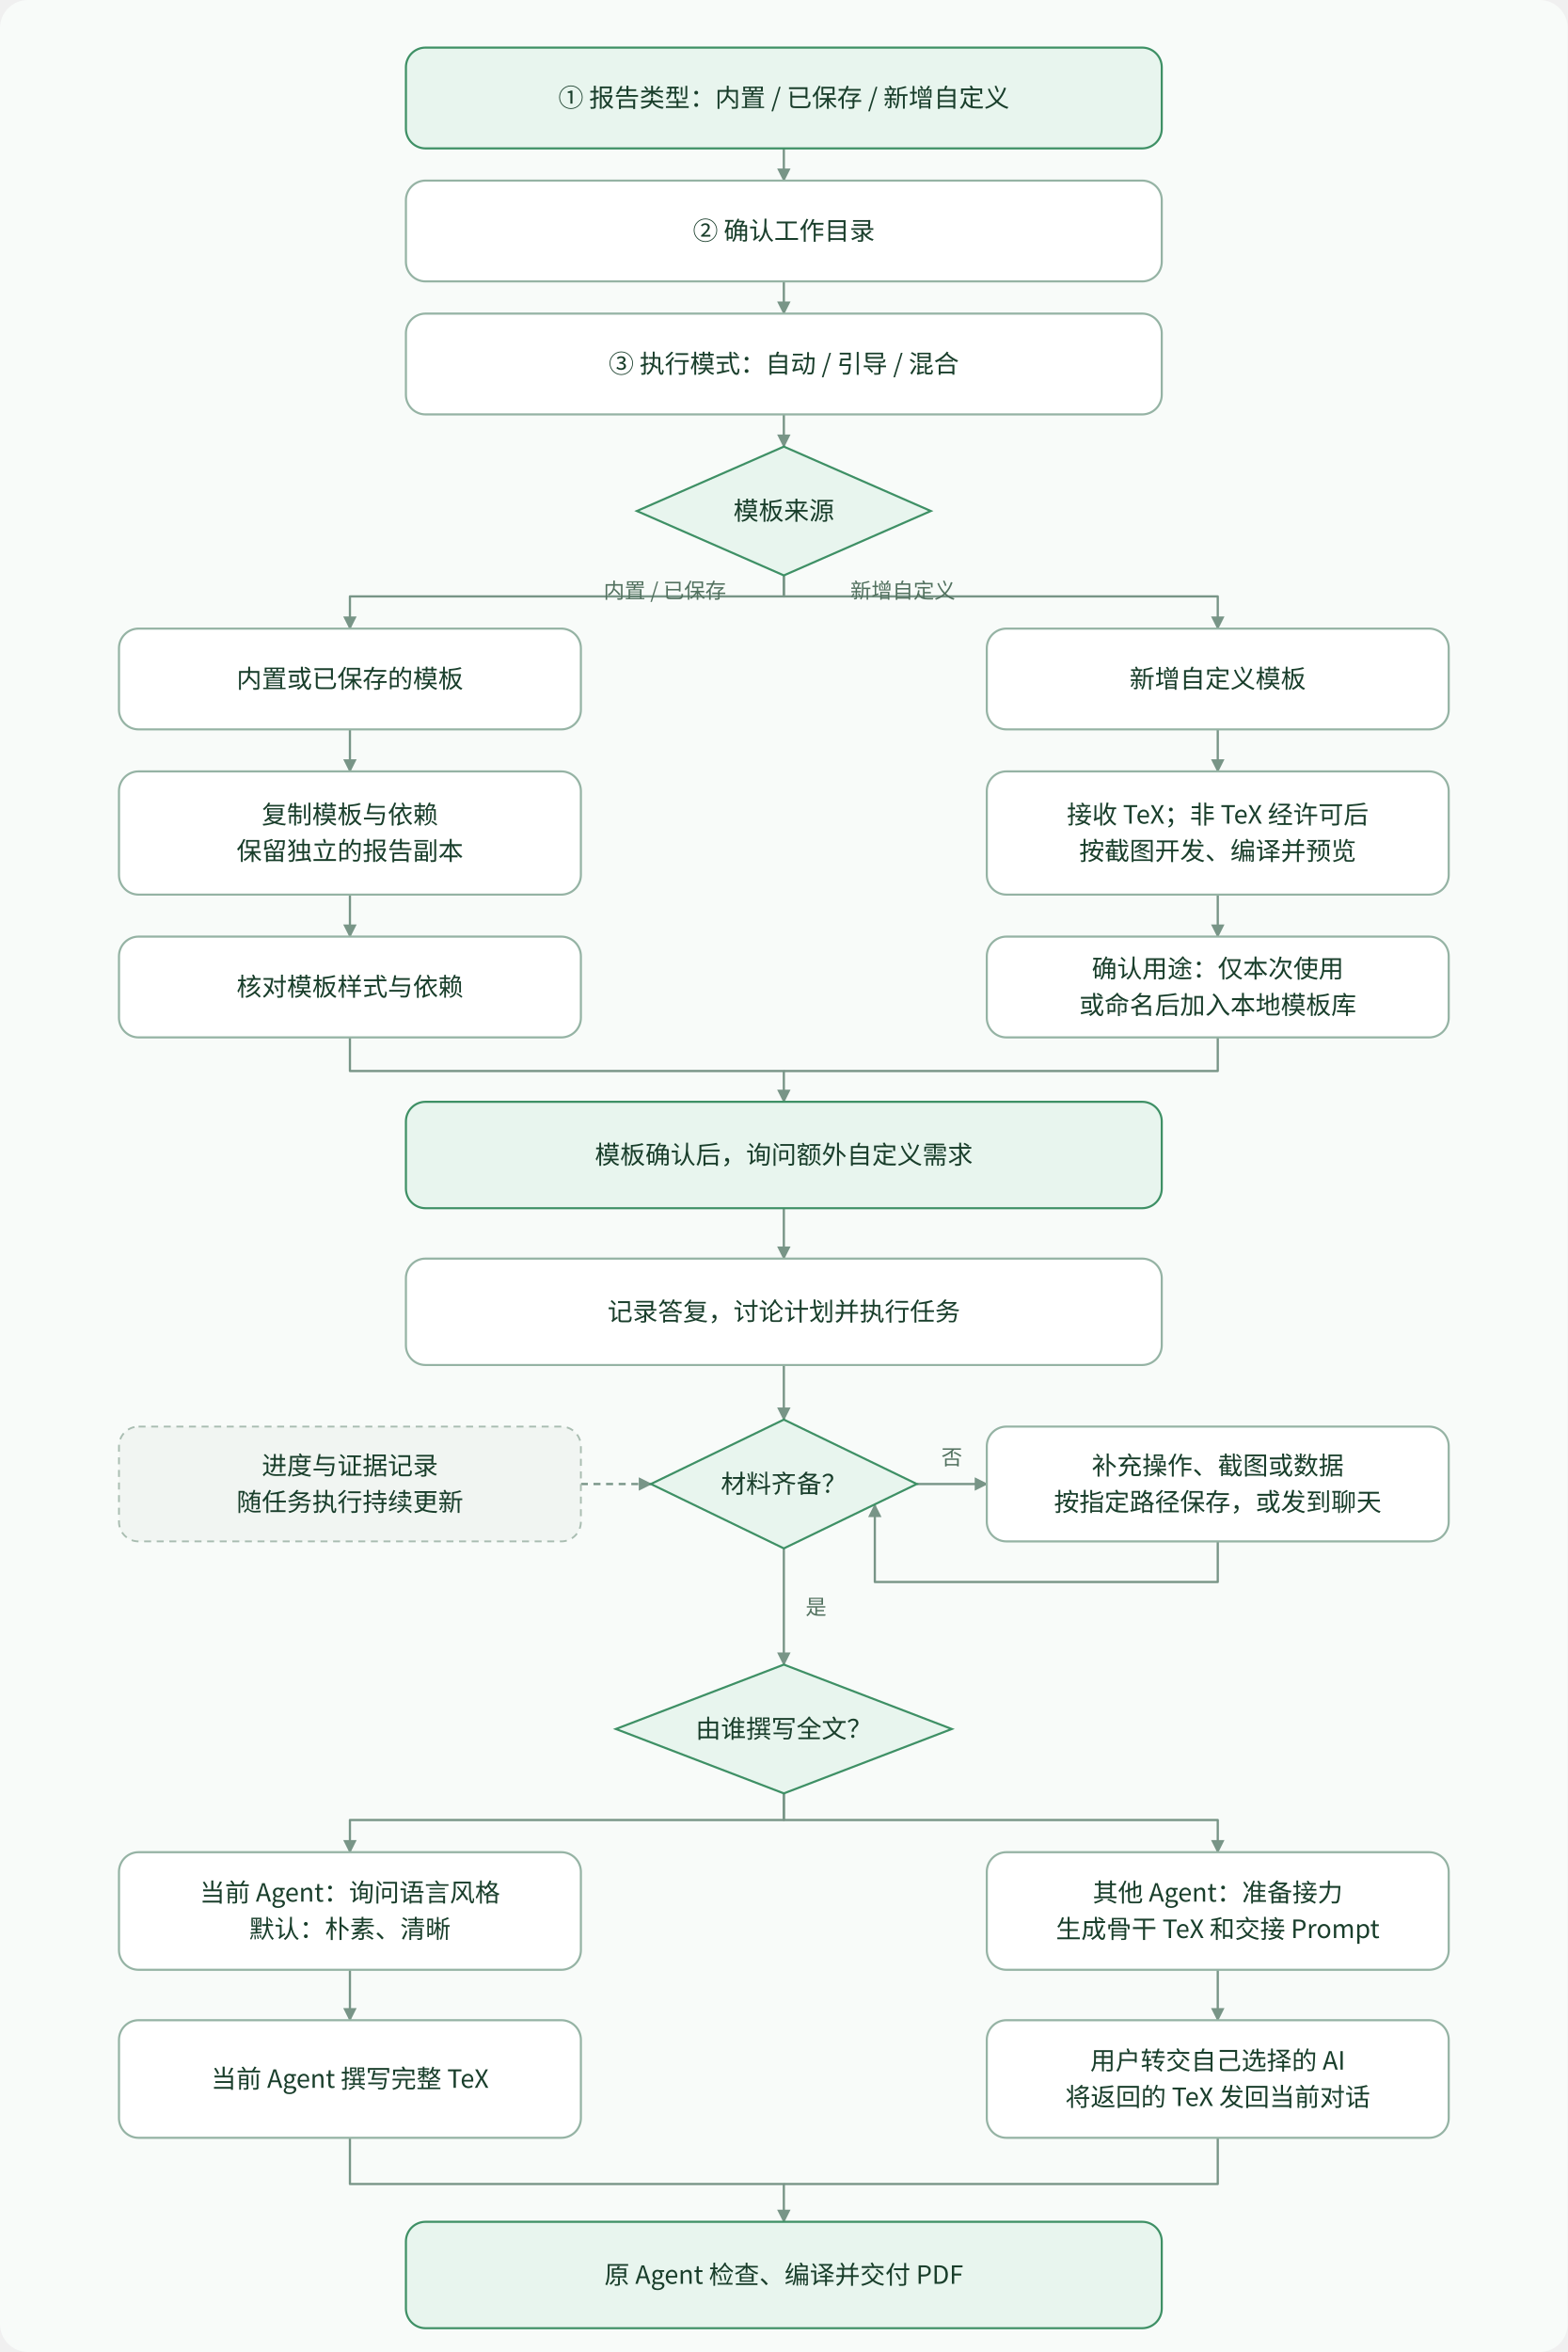
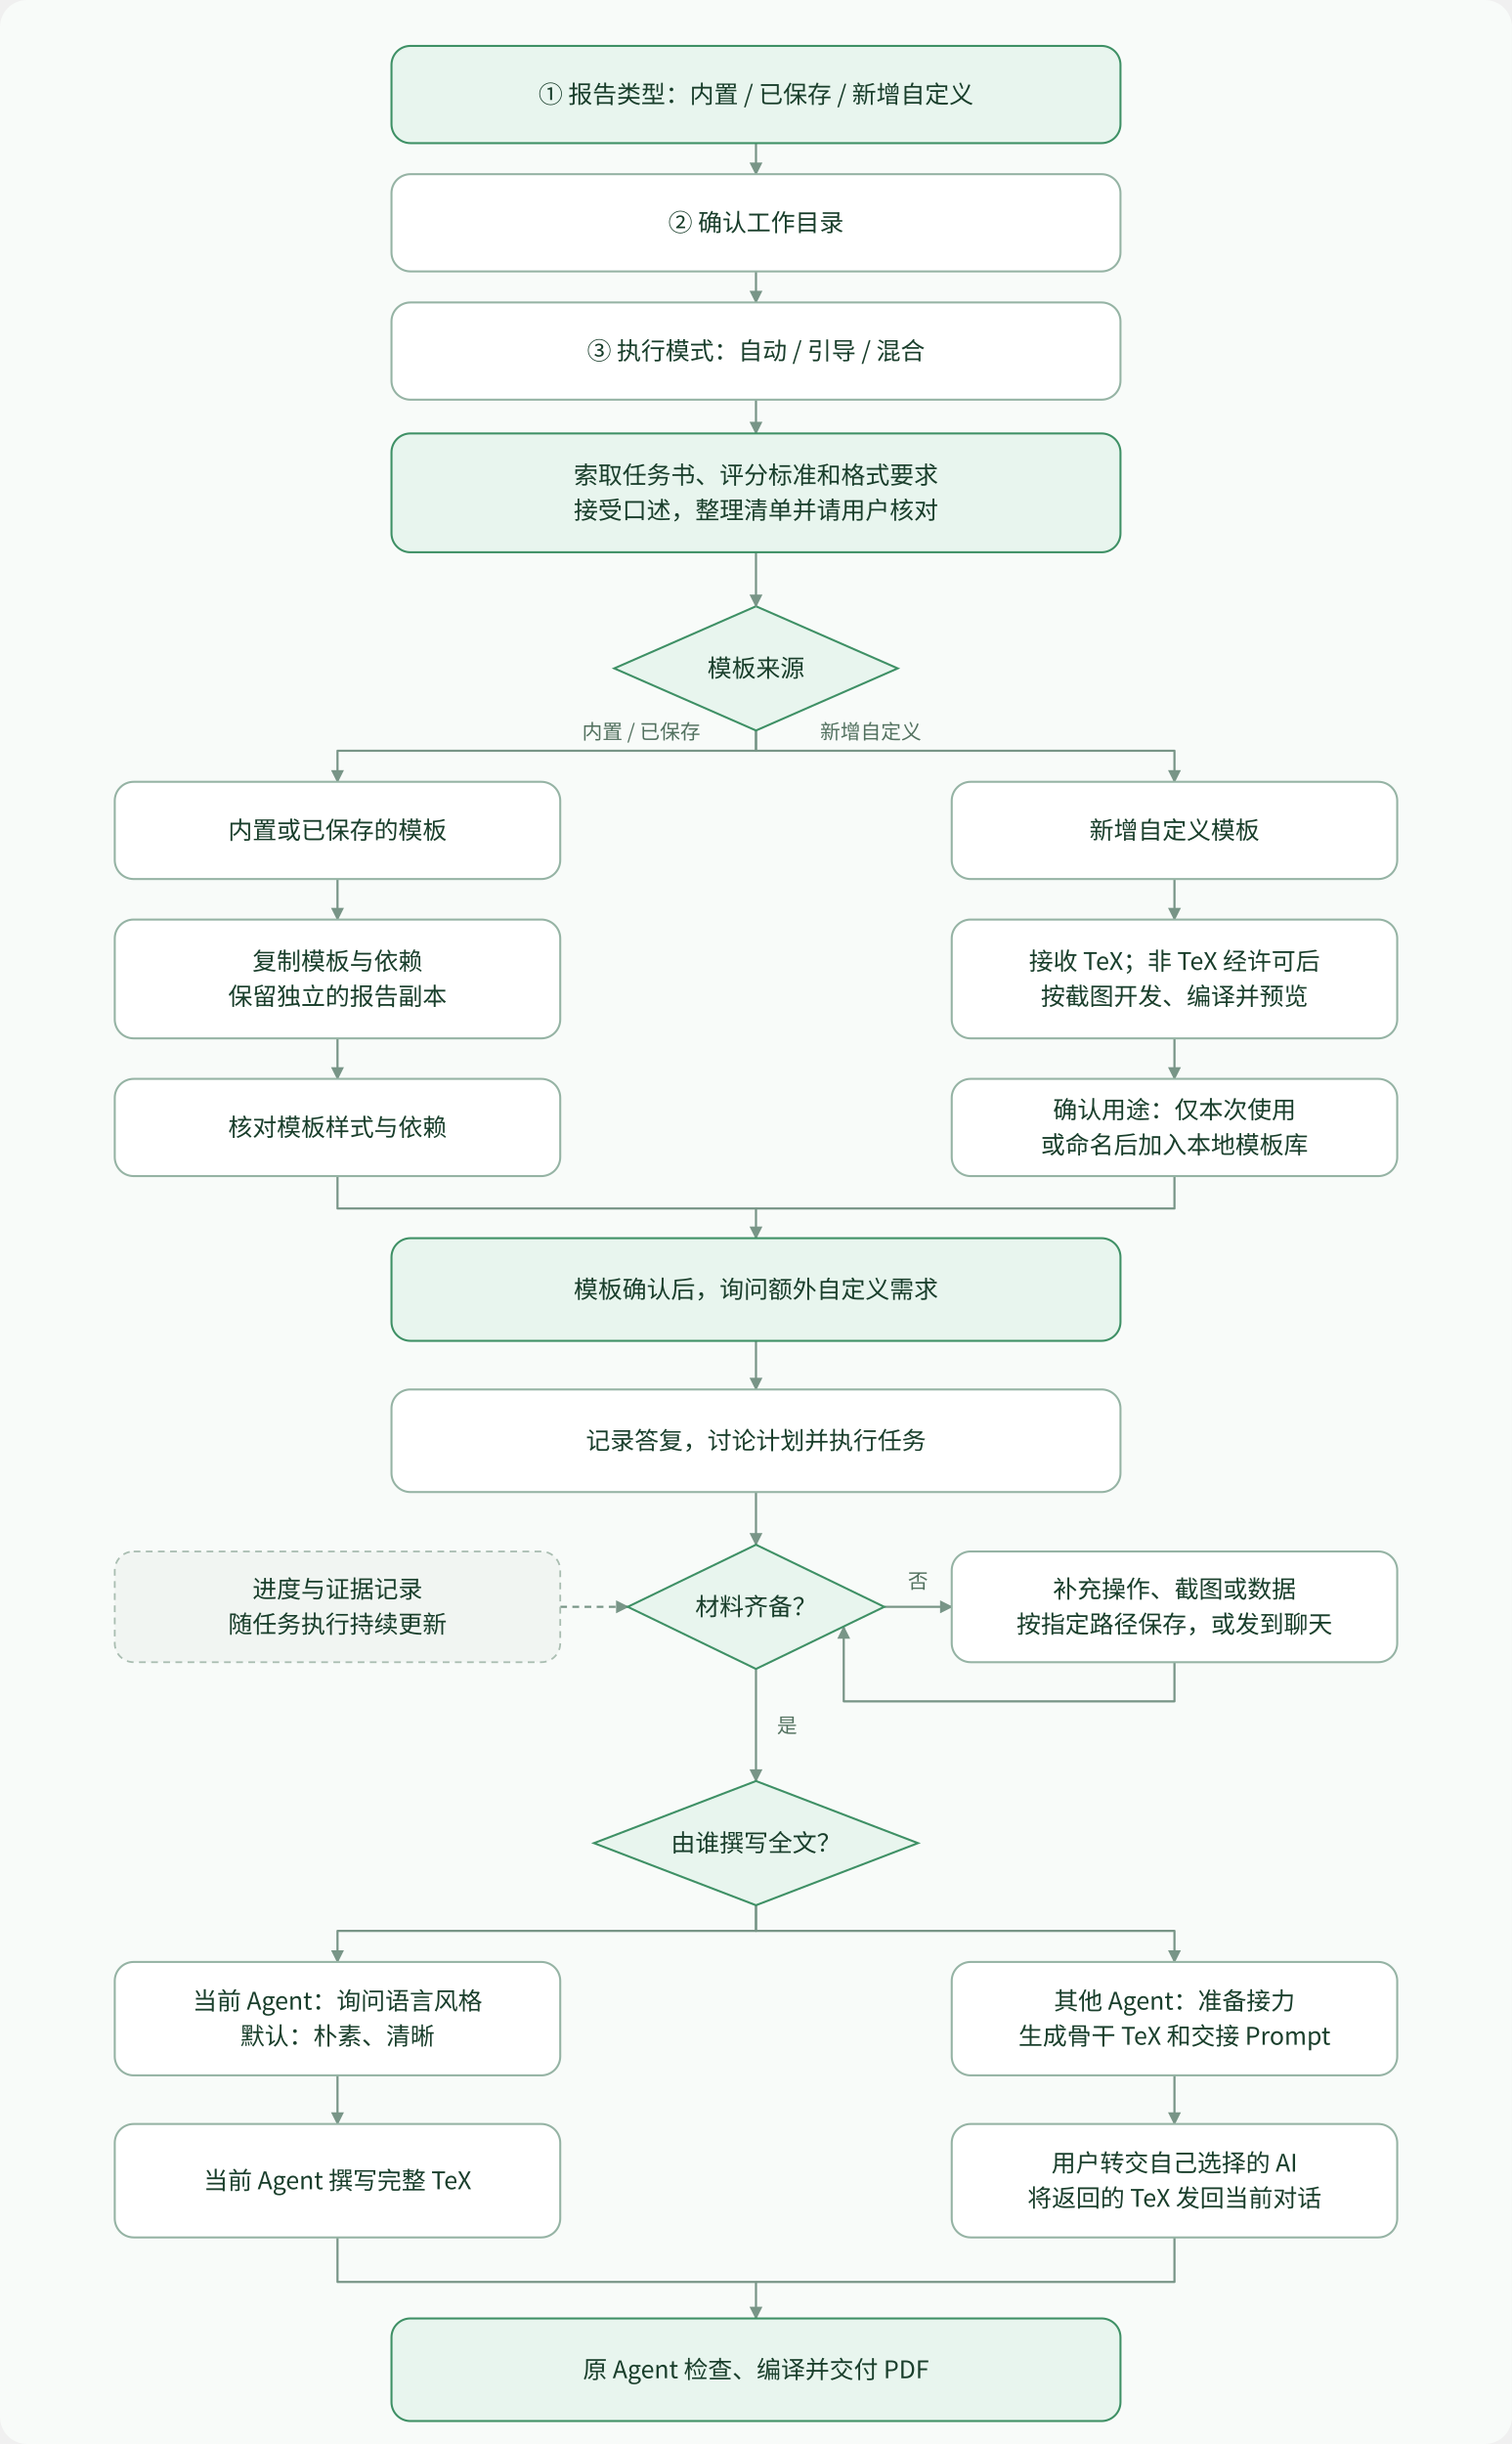
- <svg xmlns="http://www.w3.org/2000/svg" width="1120" height="1680" viewBox="0 0 1120 1680" role="img" aria-labelledby="title desc">
+ <svg xmlns="http://www.w3.org/2000/svg" width="1120" height="1810" viewBox="0 0 1120 1810" role="img" aria-labelledby="title desc">
  <style>
  :root { color-scheme: light dark; }
  .bg { fill: #f8fbf9; }
  .box { fill: #fff; stroke: #95b3a4; stroke-width: 1.5; }
  .accent { fill: #e8f5ee; stroke: #3e9065; }
  .decision { fill: #e8f5ee; stroke: #3e9065; stroke-width: 1.5; }
  .note { fill: #f1f5f2; stroke: #a9bdb1; stroke-width: 1.3; stroke-dasharray: 5 4; }
  .edge { fill: none; stroke: #789587; stroke-width: 1.6; stroke-linejoin: round; }
  .dashed { stroke-dasharray: 5 4; }
  .arrow { fill: #789587; }
  .text { fill: #193e2b; font: 18px "PingFang SC", "Microsoft YaHei", "Noto Sans CJK SC", sans-serif; text-anchor: middle; }
  .label { fill: #52715f; font: 15px "PingFang SC", "Microsoft YaHei", "Noto Sans CJK SC", sans-serif; text-anchor: middle; }
  @media (prefers-color-scheme: dark) {
    .bg { fill: #111c16; }
    .box { fill: #172b20; stroke: #4e7c61; }
    .accent, .decision { fill: #163d28; stroke: #70b58c; }
    .note { fill: #17261d; stroke: #55765f; }
    .edge { stroke: #7eaa90; }
    .arrow { fill: #7eaa90; }
    .text { fill: #d9eee1; }
    .label { fill: #a4c8b2; }
  }
</style>
  <defs>
    <marker id="arrow" viewBox="0 0 10 10" refX="9" refY="5" markerWidth="6" markerHeight="6" orient="auto-start-reverse">
      <path class="arrow" d="M0 0 L10 5 L0 10 Z" />
    </marker>
  </defs>
-   <rect class="bg" width="1120" height="1680" rx="20" />
+   <rect class="bg" width="1120" height="1810" rx="20" />
  <path class="edge" d="M560 106 V129" marker-end="url(#arrow)" />
  <path class="edge" d="M560 201 V224" marker-end="url(#arrow)" />
-   <path class="edge" d="M560 296 V319" marker-end="url(#arrow)" />
-   <path class="edge" d="M560 411 V426 H250 V449" marker-end="url(#arrow)" />
-   <path class="edge" d="M560 411 V426 H870 V449" marker-end="url(#arrow)" />
-   <path class="edge" d="M250 521 V551" marker-end="url(#arrow)" />
-   <path class="edge" d="M870 521 V551" marker-end="url(#arrow)" />
-   <path class="edge" d="M250 639 V669" marker-end="url(#arrow)" />
-   <path class="edge" d="M870 639 V669" marker-end="url(#arrow)" />
-   <path class="edge" d="M250 741 V765 H560 V787" marker-end="url(#arrow)" />
-   <path class="edge" d="M870 741 V765 H560" />
-   <path class="edge" d="M560 863 V899" marker-end="url(#arrow)" />
-   <path class="edge" d="M560 975 V1014" marker-end="url(#arrow)" />
-   <path class="edge" d="M655 1060 H705" marker-end="url(#arrow)" />
-   <path class="edge" d="M870 1101 V1130 H625 V1075" marker-end="url(#arrow)" />
-   <path class="edge dashed" d="M415 1060 H465" marker-end="url(#arrow)" />
-   <path class="edge" d="M560 1106 V1189" marker-end="url(#arrow)" />
-   <path class="edge" d="M560 1281 V1300 H250 V1323" marker-end="url(#arrow)" />
-   <path class="edge" d="M560 1281 V1300 H870 V1323" marker-end="url(#arrow)" />
-   <path class="edge" d="M250 1407 V1443" marker-end="url(#arrow)" />
-   <path class="edge" d="M870 1407 V1443" marker-end="url(#arrow)" />
-   <path class="edge" d="M250 1527 V1560 H560 V1587" marker-end="url(#arrow)" />
-   <path class="edge" d="M870 1527 V1560 H560" />
+   <path class="edge" d="M560 296 V321" marker-end="url(#arrow)" />
+   <path class="edge" d="M560 411 V426 H250 V449" marker-end="url(#arrow)" transform="translate(0 130)" />
+   <path class="edge" d="M560 411 V426 H870 V449" marker-end="url(#arrow)" transform="translate(0 130)" />
+   <path class="edge" d="M250 521 V551" marker-end="url(#arrow)" transform="translate(0 130)" />
+   <path class="edge" d="M870 521 V551" marker-end="url(#arrow)" transform="translate(0 130)" />
+   <path class="edge" d="M250 639 V669" marker-end="url(#arrow)" transform="translate(0 130)" />
+   <path class="edge" d="M870 639 V669" marker-end="url(#arrow)" transform="translate(0 130)" />
+   <path class="edge" d="M250 741 V765 H560 V787" marker-end="url(#arrow)" transform="translate(0 130)" />
+   <path class="edge" d="M870 741 V765 H560" transform="translate(0 130)" />
+   <path class="edge" d="M560 863 V899" marker-end="url(#arrow)" transform="translate(0 130)" />
+   <path class="edge" d="M560 975 V1014" marker-end="url(#arrow)" transform="translate(0 130)" />
+   <path class="edge" d="M655 1060 H705" marker-end="url(#arrow)" transform="translate(0 130)" />
+   <path class="edge" d="M870 1101 V1130 H625 V1075" marker-end="url(#arrow)" transform="translate(0 130)" />
+   <path class="edge dashed" d="M415 1060 H465" marker-end="url(#arrow)" transform="translate(0 130)" />
+   <path class="edge" d="M560 1106 V1189" marker-end="url(#arrow)" transform="translate(0 130)" />
+   <path class="edge" d="M560 1281 V1300 H250 V1323" marker-end="url(#arrow)" transform="translate(0 130)" />
+   <path class="edge" d="M560 1281 V1300 H870 V1323" marker-end="url(#arrow)" transform="translate(0 130)" />
+   <path class="edge" d="M250 1407 V1443" marker-end="url(#arrow)" transform="translate(0 130)" />
+   <path class="edge" d="M870 1407 V1443" marker-end="url(#arrow)" transform="translate(0 130)" />
+   <path class="edge" d="M250 1527 V1560 H560 V1587" marker-end="url(#arrow)" transform="translate(0 130)" />
+   <path class="edge" d="M870 1527 V1560 H560" transform="translate(0 130)" />
  <rect class="box accent" x="290.0" y="34.0" width="540" height="72" rx="14" />
  <text class="text" x="560" y="70.0" dominant-baseline="middle">① 报告类型：内置 / 已保存 / 新增自定义</text>
  <rect class="box" x="290.0" y="129.0" width="540" height="72" rx="14" />
  <text class="text" x="560" y="165.0" dominant-baseline="middle">② 确认工作目录</text>
  <rect class="box" x="290.0" y="224.0" width="540" height="72" rx="14" />
  <text class="text" x="560" y="260.0" dominant-baseline="middle">③ 执行模式：自动 / 引导 / 混合</text>
-   <path class="decision" d="M560 319.0 L665.0 365 L560 411.0 L455.0 365 Z" />
-   <text class="text" x="560" y="365.0" dominant-baseline="middle">模板来源</text>
-   <rect class="box" x="85.0" y="449.0" width="330" height="72" rx="14" />
-   <text class="text" x="250" y="485.0" dominant-baseline="middle">内置或已保存的模板</text>
-   <rect class="box" x="705.0" y="449.0" width="330" height="72" rx="14" />
-   <text class="text" x="870" y="485.0" dominant-baseline="middle">新增自定义模板</text>
-   <rect class="box" x="85.0" y="551.0" width="330" height="88" rx="14" />
-   <text class="text" x="250" y="582.0" dominant-baseline="middle">复制模板与依赖</text>
-   <text class="text" x="250" y="608.0" dominant-baseline="middle">保留独立的报告副本</text>
-   <rect class="box" x="705.0" y="551.0" width="330" height="88" rx="14" />
-   <text class="text" x="870" y="582.0" dominant-baseline="middle">接收 TeX；非 TeX 经许可后</text>
-   <text class="text" x="870" y="608.0" dominant-baseline="middle">按截图开发、编译并预览</text>
-   <rect class="box" x="85.0" y="669.0" width="330" height="72" rx="14" />
-   <text class="text" x="250" y="705.0" dominant-baseline="middle">核对模板样式与依赖</text>
-   <rect class="box" x="705.0" y="669.0" width="330" height="72" rx="14" />
-   <text class="text" x="870" y="692.0" dominant-baseline="middle">确认用途：仅本次使用</text>
-   <text class="text" x="870" y="718.0" dominant-baseline="middle">或命名后加入本地模板库</text>
-   <rect class="box accent" x="290.0" y="787.0" width="540" height="76" rx="14" />
-   <text class="text" x="560" y="825.0" dominant-baseline="middle">模板确认后，询问额外自定义需求</text>
-   <rect class="box" x="290.0" y="899.0" width="540" height="76" rx="14" />
-   <text class="text" x="560" y="937.0" dominant-baseline="middle">记录答复，讨论计划并执行任务</text>
-   <rect class="note" x="85.0" y="1019.0" width="330" height="82" rx="14" />
-   <text class="text" x="250" y="1047.0" dominant-baseline="middle">进度与证据记录</text>
-   <text class="text" x="250" y="1073.0" dominant-baseline="middle">随任务执行持续更新</text>
-   <path class="decision" d="M560 1014.0 L655.0 1060 L560 1106.0 L465.0 1060 Z" />
-   <text class="text" x="560" y="1060.0" dominant-baseline="middle">材料齐备？</text>
-   <rect class="box" x="705.0" y="1019.0" width="330" height="82" rx="14" />
-   <text class="text" x="870" y="1047.0" dominant-baseline="middle">补充操作、截图或数据</text>
-   <text class="text" x="870" y="1073.0" dominant-baseline="middle">按指定路径保存，或发到聊天</text>
-   <path class="decision" d="M560 1189.0 L680.0 1235 L560 1281.0 L440.0 1235 Z" />
-   <text class="text" x="560" y="1235.0" dominant-baseline="middle">由谁撰写全文？</text>
-   <rect class="box" x="85.0" y="1323.0" width="330" height="84" rx="14" />
-   <text class="text" x="250" y="1352.0" dominant-baseline="middle">当前 Agent：询问语言风格</text>
-   <text class="text" x="250" y="1378.0" dominant-baseline="middle">默认：朴素、清晰</text>
-   <rect class="box" x="705.0" y="1323.0" width="330" height="84" rx="14" />
-   <text class="text" x="870" y="1352.0" dominant-baseline="middle">其他 Agent：准备接力</text>
-   <text class="text" x="870" y="1378.0" dominant-baseline="middle">生成骨干 TeX 和交接 Prompt</text>
-   <rect class="box" x="85.0" y="1443.0" width="330" height="84" rx="14" />
-   <text class="text" x="250" y="1485.0" dominant-baseline="middle">当前 Agent 撰写完整 TeX</text>
-   <rect class="box" x="705.0" y="1443.0" width="330" height="84" rx="14" />
-   <text class="text" x="870" y="1472.0" dominant-baseline="middle">用户转交自己选择的 AI</text>
-   <text class="text" x="870" y="1498.0" dominant-baseline="middle">将返回的 TeX 发回当前对话</text>
-   <rect class="box accent" x="290.0" y="1587.0" width="540" height="76" rx="14" />
-   <text class="text" x="560" y="1625.0" dominant-baseline="middle">原 Agent 检查、编译并交付 PDF</text>
-   <text class="label" x="475" y="422.0" dominant-baseline="middle">内置 / 已保存</text>
-   <text class="label" x="645" y="422.0" dominant-baseline="middle">新增自定义</text>
-   <text class="label" x="680" y="1041.0" dominant-baseline="middle">否</text>
-   <text class="label" x="583" y="1148.0" dominant-baseline="middle">是</text>
+   <path class="decision" d="M560 319.0 L665.0 365 L560 411.0 L455.0 365 Z" transform="translate(0 130)" />
+   <text class="text" x="560" y="365.0" dominant-baseline="middle" transform="translate(0 130)">模板来源</text>
+   <rect class="box" x="85.0" y="449.0" width="330" height="72" rx="14" transform="translate(0 130)" />
+   <text class="text" x="250" y="485.0" dominant-baseline="middle" transform="translate(0 130)">内置或已保存的模板</text>
+   <rect class="box" x="705.0" y="449.0" width="330" height="72" rx="14" transform="translate(0 130)" />
+   <text class="text" x="870" y="485.0" dominant-baseline="middle" transform="translate(0 130)">新增自定义模板</text>
+   <rect class="box" x="85.0" y="551.0" width="330" height="88" rx="14" transform="translate(0 130)" />
+   <text class="text" x="250" y="582.0" dominant-baseline="middle" transform="translate(0 130)">复制模板与依赖</text>
+   <text class="text" x="250" y="608.0" dominant-baseline="middle" transform="translate(0 130)">保留独立的报告副本</text>
+   <rect class="box" x="705.0" y="551.0" width="330" height="88" rx="14" transform="translate(0 130)" />
+   <text class="text" x="870" y="582.0" dominant-baseline="middle" transform="translate(0 130)">接收 TeX；非 TeX 经许可后</text>
+   <text class="text" x="870" y="608.0" dominant-baseline="middle" transform="translate(0 130)">按截图开发、编译并预览</text>
+   <rect class="box" x="85.0" y="669.0" width="330" height="72" rx="14" transform="translate(0 130)" />
+   <text class="text" x="250" y="705.0" dominant-baseline="middle" transform="translate(0 130)">核对模板样式与依赖</text>
+   <rect class="box" x="705.0" y="669.0" width="330" height="72" rx="14" transform="translate(0 130)" />
+   <text class="text" x="870" y="692.0" dominant-baseline="middle" transform="translate(0 130)">确认用途：仅本次使用</text>
+   <text class="text" x="870" y="718.0" dominant-baseline="middle" transform="translate(0 130)">或命名后加入本地模板库</text>
+   <rect class="box accent" x="290.0" y="787.0" width="540" height="76" rx="14" transform="translate(0 130)" />
+   <text class="text" x="560" y="825.0" dominant-baseline="middle" transform="translate(0 130)">模板确认后，询问额外自定义需求</text>
+   <rect class="box" x="290.0" y="899.0" width="540" height="76" rx="14" transform="translate(0 130)" />
+   <text class="text" x="560" y="937.0" dominant-baseline="middle" transform="translate(0 130)">记录答复，讨论计划并执行任务</text>
+   <rect class="note" x="85.0" y="1019.0" width="330" height="82" rx="14" transform="translate(0 130)" />
+   <text class="text" x="250" y="1047.0" dominant-baseline="middle" transform="translate(0 130)">进度与证据记录</text>
+   <text class="text" x="250" y="1073.0" dominant-baseline="middle" transform="translate(0 130)">随任务执行持续更新</text>
+   <path class="decision" d="M560 1014.0 L655.0 1060 L560 1106.0 L465.0 1060 Z" transform="translate(0 130)" />
+   <text class="text" x="560" y="1060.0" dominant-baseline="middle" transform="translate(0 130)">材料齐备？</text>
+   <rect class="box" x="705.0" y="1019.0" width="330" height="82" rx="14" transform="translate(0 130)" />
+   <text class="text" x="870" y="1047.0" dominant-baseline="middle" transform="translate(0 130)">补充操作、截图或数据</text>
+   <text class="text" x="870" y="1073.0" dominant-baseline="middle" transform="translate(0 130)">按指定路径保存，或发到聊天</text>
+   <path class="decision" d="M560 1189.0 L680.0 1235 L560 1281.0 L440.0 1235 Z" transform="translate(0 130)" />
+   <text class="text" x="560" y="1235.0" dominant-baseline="middle" transform="translate(0 130)">由谁撰写全文？</text>
+   <rect class="box" x="85.0" y="1323.0" width="330" height="84" rx="14" transform="translate(0 130)" />
+   <text class="text" x="250" y="1352.0" dominant-baseline="middle" transform="translate(0 130)">当前 Agent：询问语言风格</text>
+   <text class="text" x="250" y="1378.0" dominant-baseline="middle" transform="translate(0 130)">默认：朴素、清晰</text>
+   <rect class="box" x="705.0" y="1323.0" width="330" height="84" rx="14" transform="translate(0 130)" />
+   <text class="text" x="870" y="1352.0" dominant-baseline="middle" transform="translate(0 130)">其他 Agent：准备接力</text>
+   <text class="text" x="870" y="1378.0" dominant-baseline="middle" transform="translate(0 130)">生成骨干 TeX 和交接 Prompt</text>
+   <rect class="box" x="85.0" y="1443.0" width="330" height="84" rx="14" transform="translate(0 130)" />
+   <text class="text" x="250" y="1485.0" dominant-baseline="middle" transform="translate(0 130)">当前 Agent 撰写完整 TeX</text>
+   <rect class="box" x="705.0" y="1443.0" width="330" height="84" rx="14" transform="translate(0 130)" />
+   <text class="text" x="870" y="1472.0" dominant-baseline="middle" transform="translate(0 130)">用户转交自己选择的 AI</text>
+   <text class="text" x="870" y="1498.0" dominant-baseline="middle" transform="translate(0 130)">将返回的 TeX 发回当前对话</text>
+   <rect class="box accent" x="290.0" y="1587.0" width="540" height="76" rx="14" transform="translate(0 130)" />
+   <text class="text" x="560" y="1625.0" dominant-baseline="middle" transform="translate(0 130)">原 Agent 检查、编译并交付 PDF</text>
+   <text class="label" x="475" y="412" dominant-baseline="middle" transform="translate(0 130)">内置 / 已保存</text>
+   <text class="label" x="645" y="412" dominant-baseline="middle" transform="translate(0 130)">新增自定义</text>
+   <text class="label" x="680" y="1041.0" dominant-baseline="middle" transform="translate(0 130)">否</text>
+   <text class="label" x="583" y="1148.0" dominant-baseline="middle" transform="translate(0 130)">是</text>
+   <path class="edge" d="M560 409 V449" marker-end="url(#arrow)" />
+   <rect class="box accent" x="290" y="321" width="540" height="88" rx="14" />
+   <text class="text" x="560" y="352" dominant-baseline="middle">索取任务书、评分标准和格式要求</text>
+   <text class="text" x="560" y="378" dominant-baseline="middle">接受口述，整理清单并请用户核对</text>
</svg>
